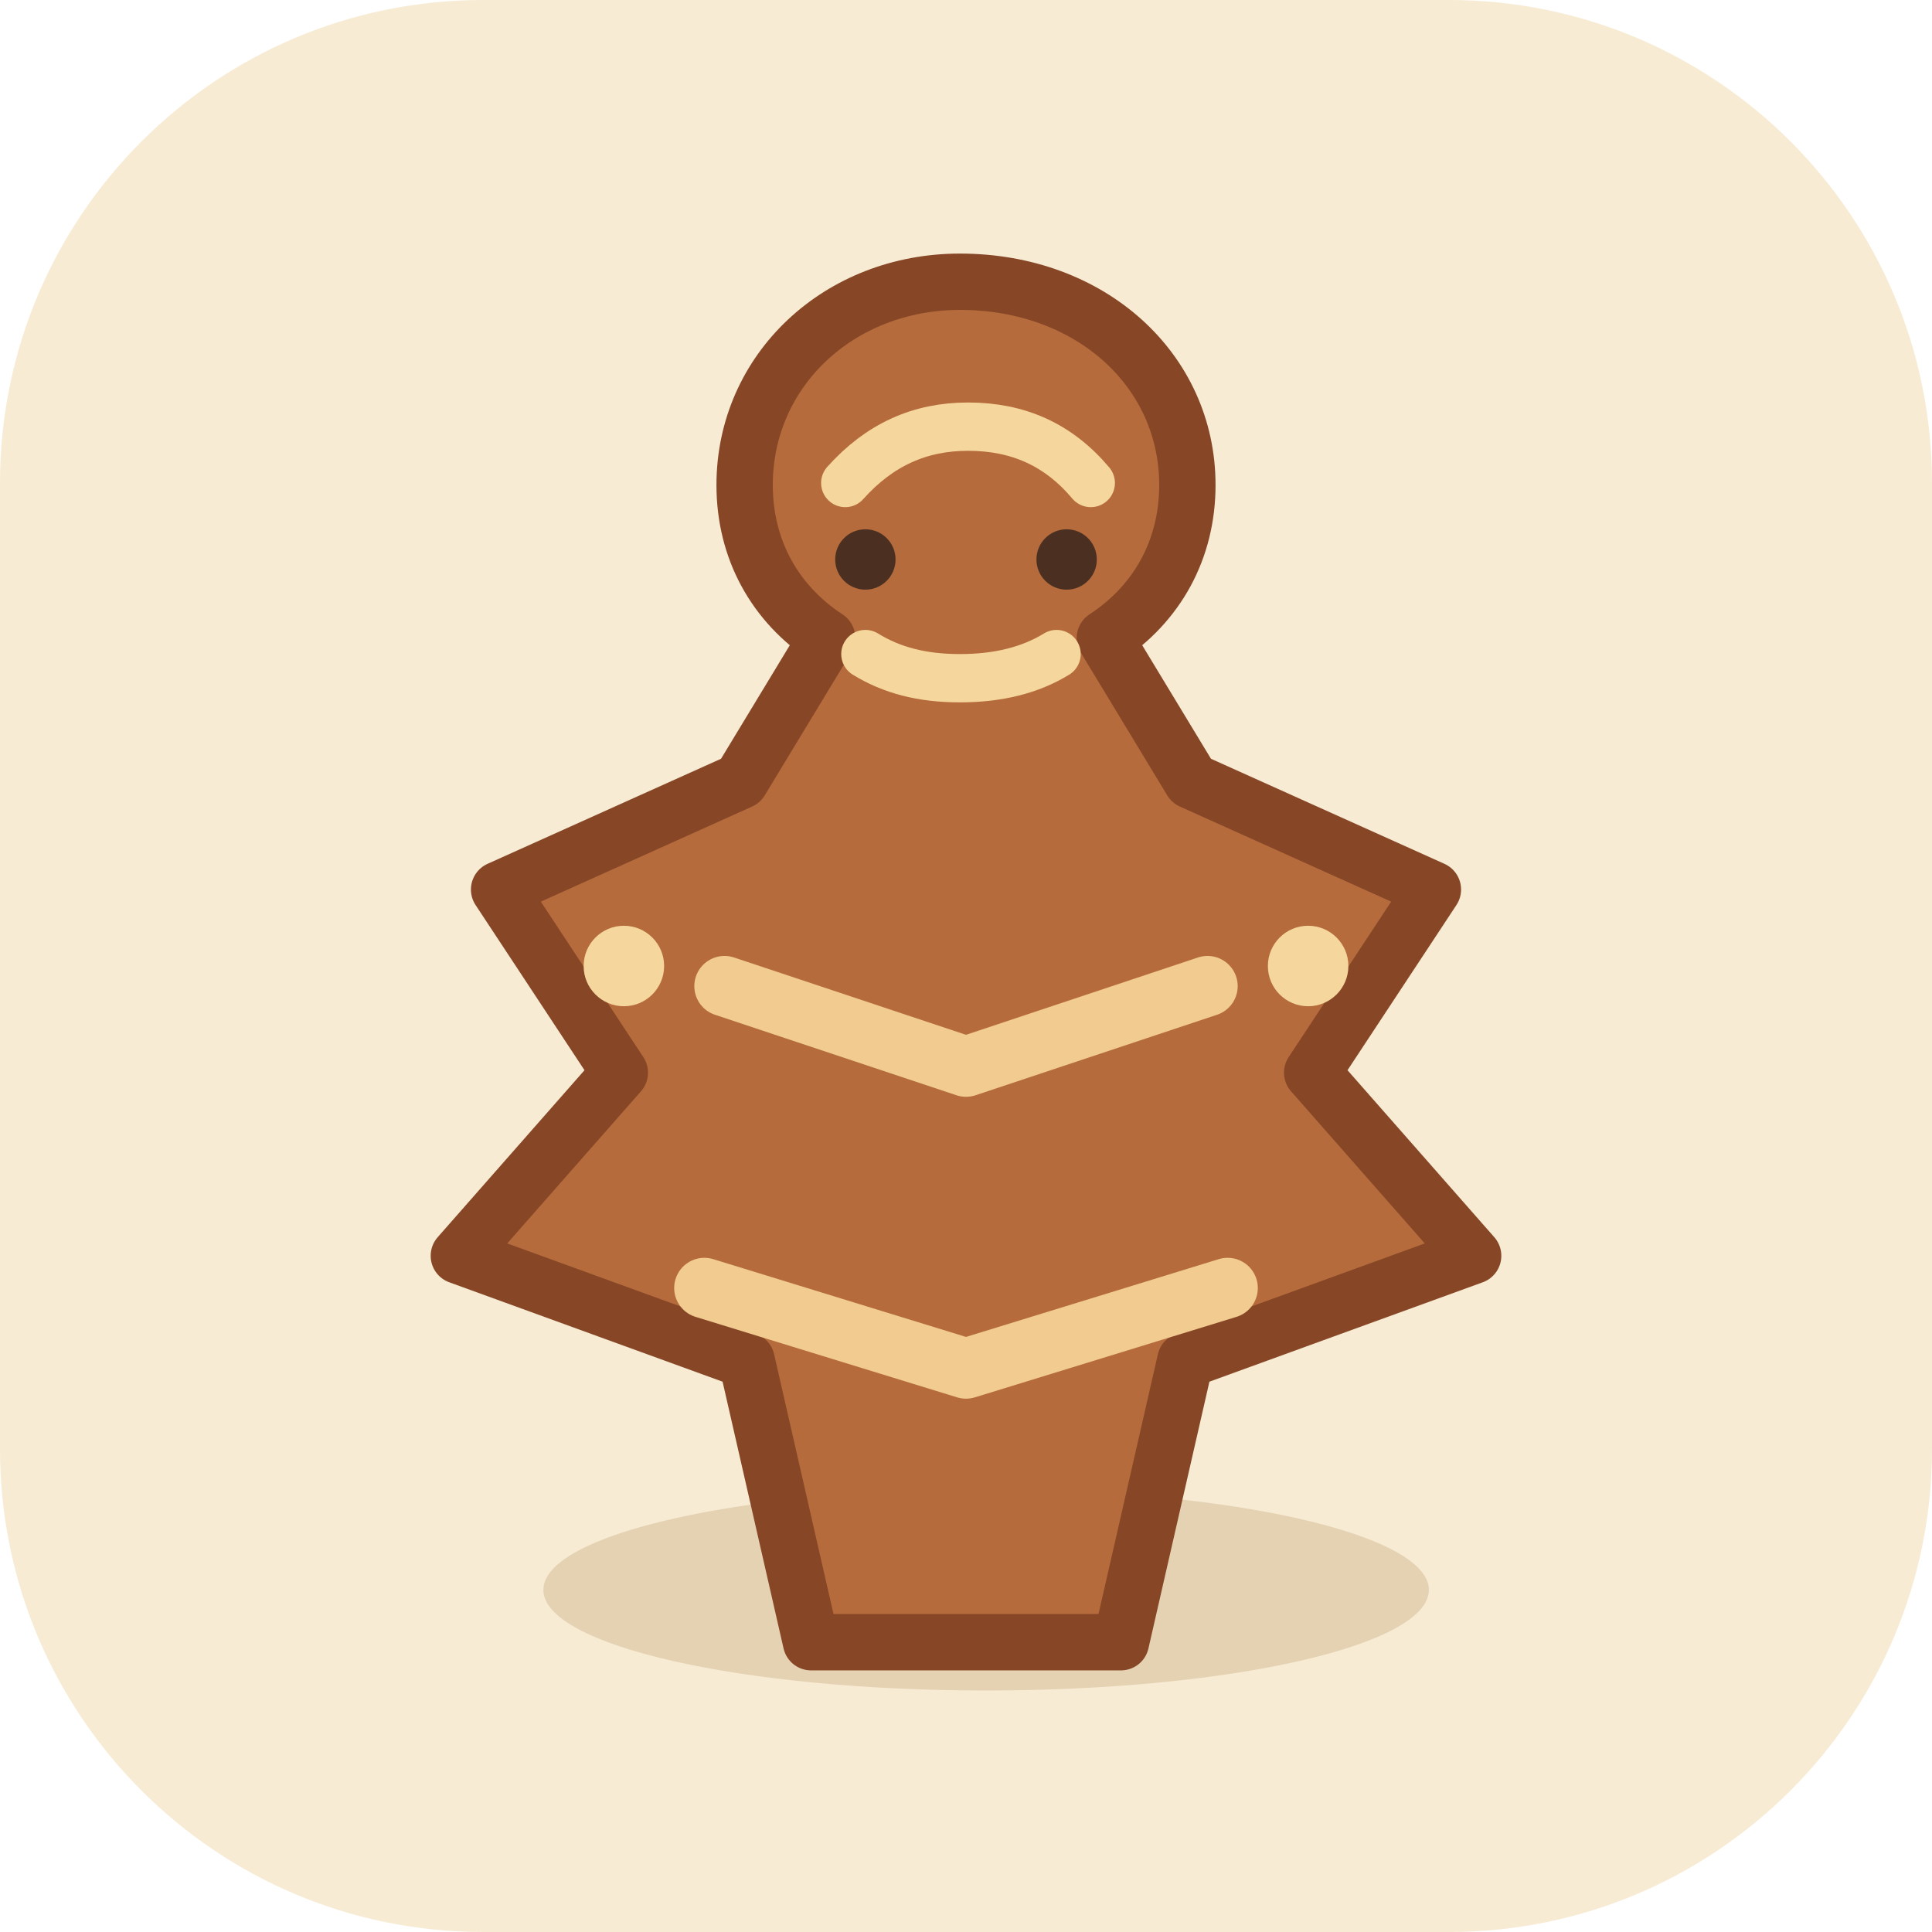
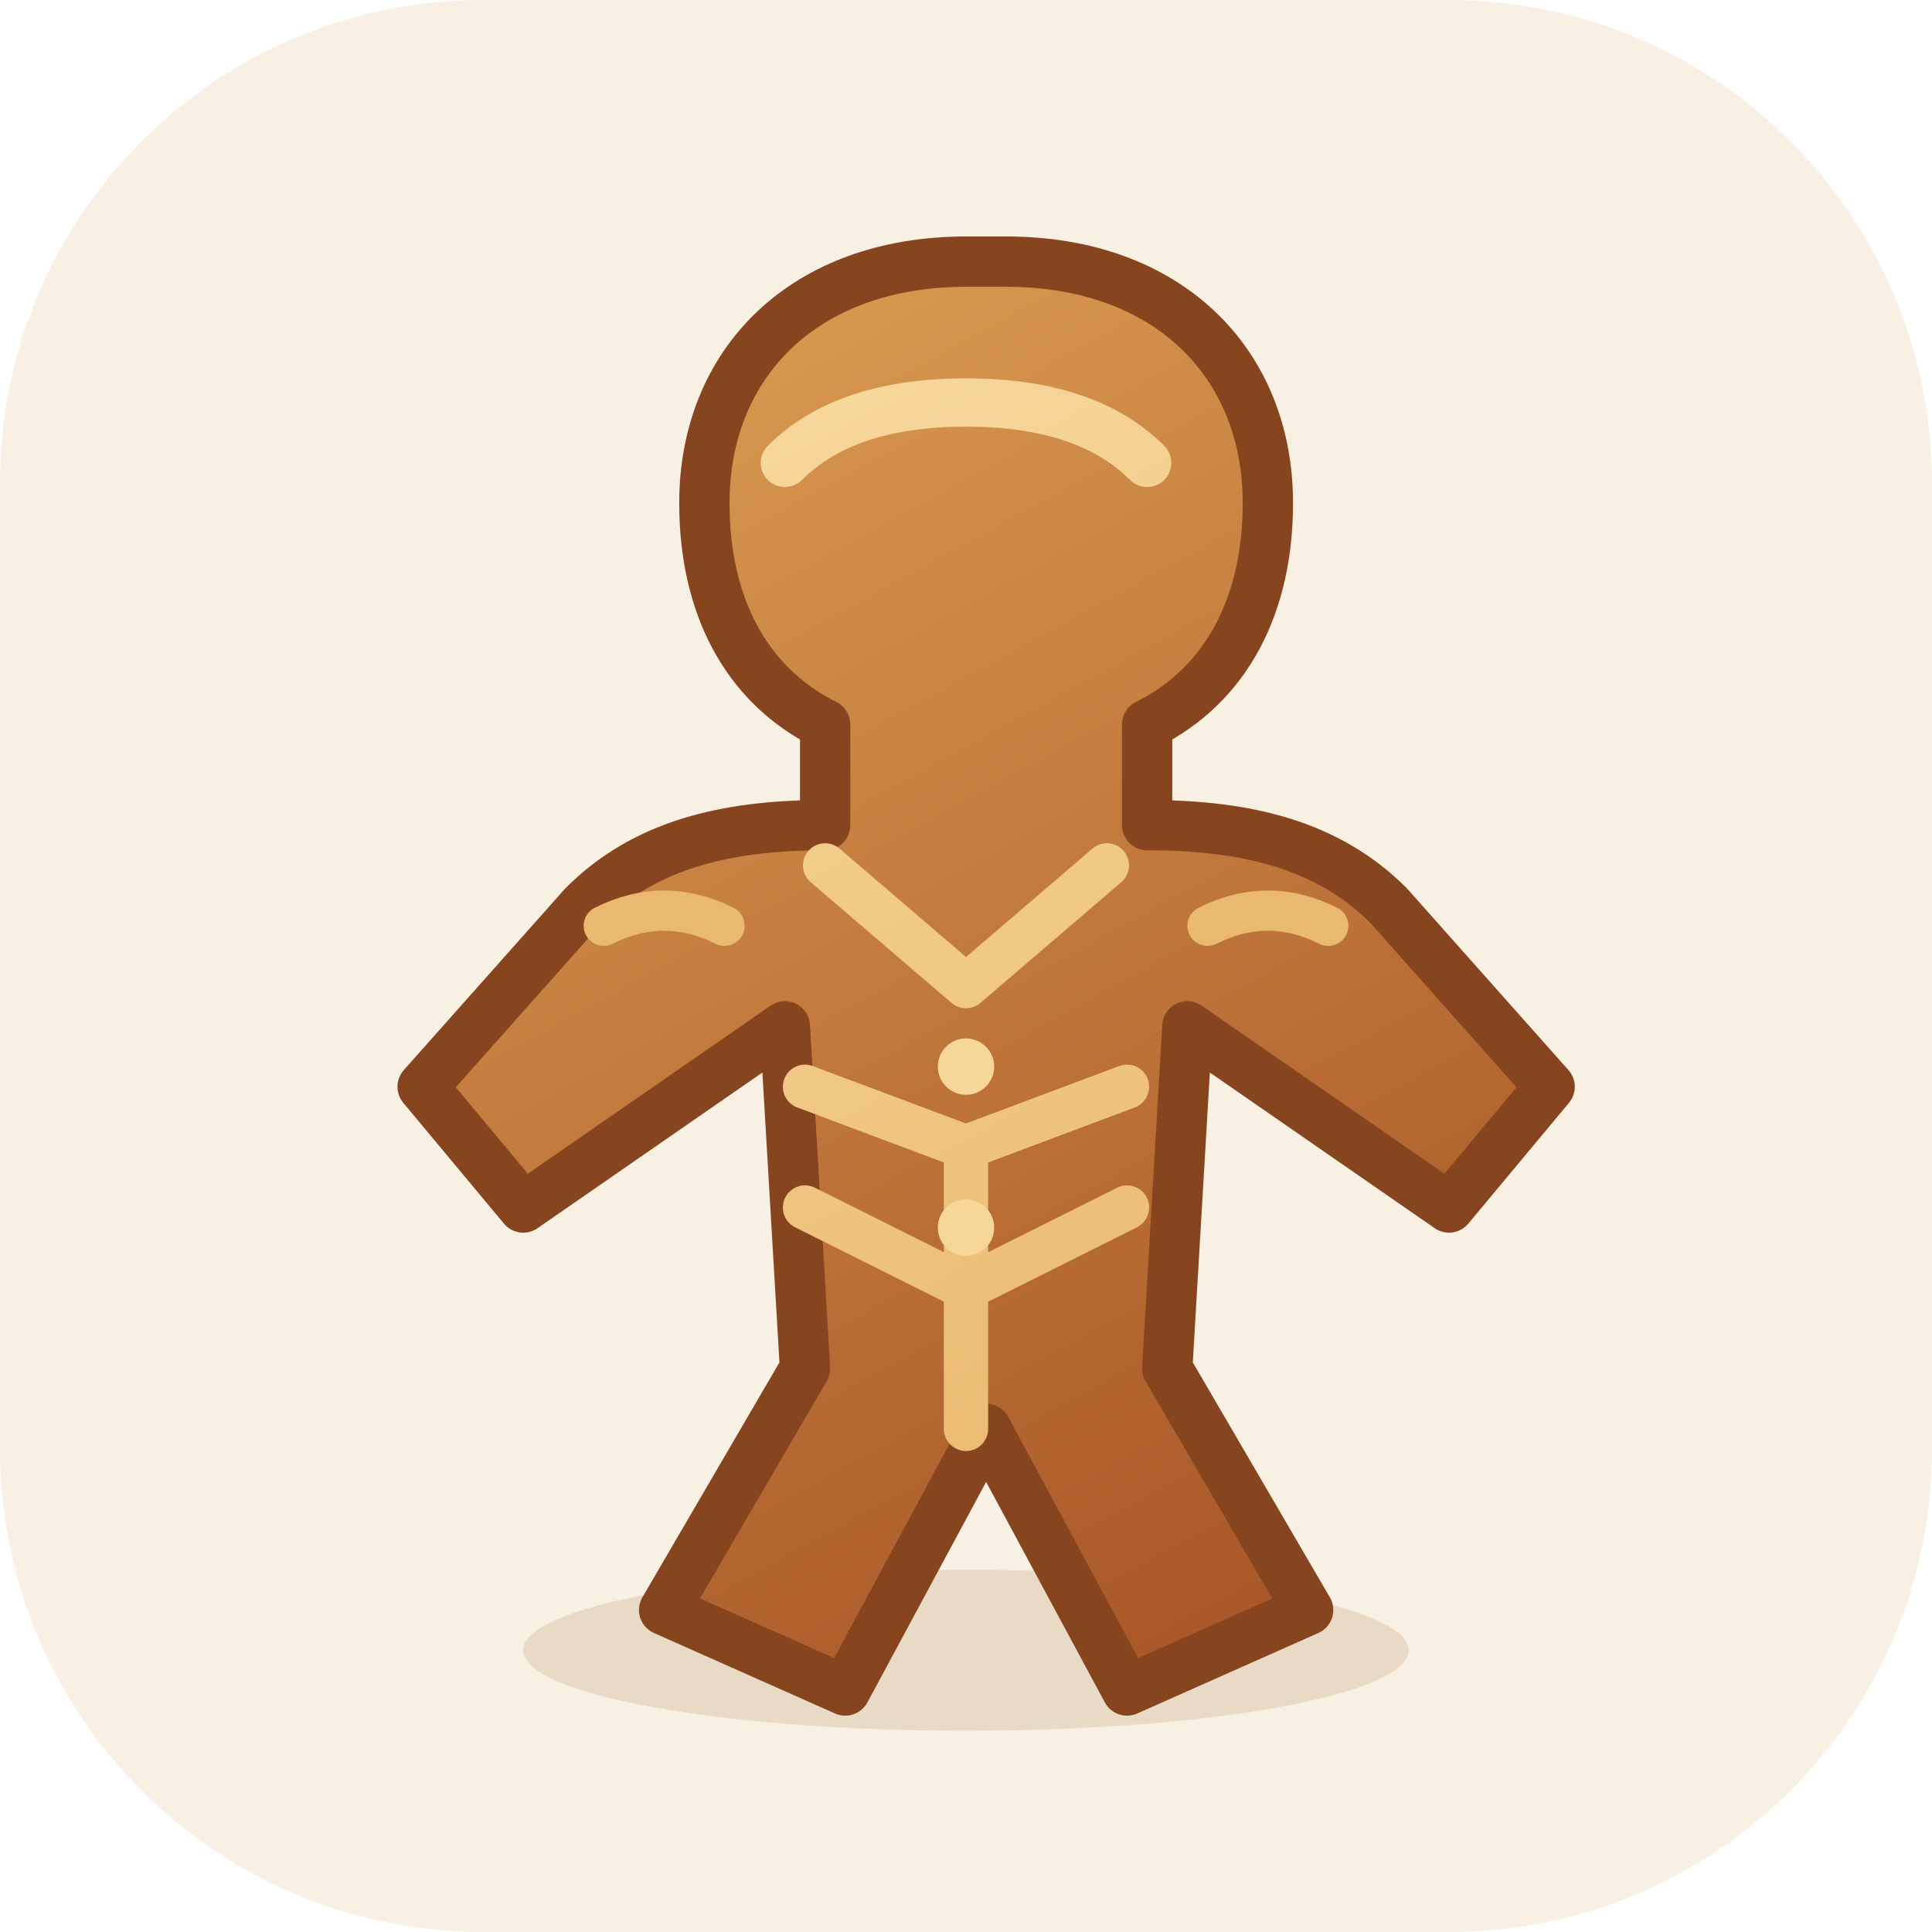
<svg xmlns="http://www.w3.org/2000/svg" viewBox="0 0 96 96" fill="none">
-   <rect width="96" height="96" rx="24" fill="#F7EBD4" />
-   <ellipse cx="49" cy="79" rx="22" ry="5" fill="#D6BD98" opacity=".55" />
-   <path d="M47.7 14c-6 0-10.7 4.4-10.7 10.1 0 3.2 1.5 5.9 4.1 7.6l-4.3 7.1-12 5.4 6 9.1-8 9.1 14.3 5.2 3.2 14h15.4l3.2-14 14.3-5.2-8-9.1 6-9.1-12-5.4-4.3-7.1c2.6-1.7 4.1-4.4 4.1-7.6C59 18.4 54.2 14 47.7 14Z" fill="#B56B3C" stroke="#874726" stroke-width="2.8" stroke-linejoin="round" />
-   <path d="M42 24c1.7-1.9 3.7-2.8 6.1-2.8 2.5 0 4.5.9 6.1 2.8M43 32.5c1.3.8 2.8 1.2 4.7 1.2 1.9 0 3.5-.4 4.8-1.2" stroke="#F5D79D" stroke-width="2.4" stroke-linecap="round" />
-   <circle cx="43" cy="27.8" r="1.5" fill="#4B3022" />
-   <circle cx="53" cy="27.8" r="1.5" fill="#4B3022" />
-   <path d="m36 49 12 4 12-4M35 64l13 4 13-4" stroke="#F1CB8F" stroke-width="3" stroke-linecap="round" stroke-linejoin="round" />
-   <circle cx="31" cy="48" r="2" fill="#F5D79D" />
-   <circle cx="65" cy="48" r="2" fill="#F5D79D" />
+   <defs>
+     <linearGradient id="cookie" x1="31" y1="17" x2="65" y2="79" gradientUnits="userSpaceOnUse">
+       <stop stop-color="#D99A50" />
+       <stop offset="1" stop-color="#A95728" />
+     </linearGradient>
+     <linearGradient id="icing" x1="35" y1="24" x2="61" y2="72" gradientUnits="userSpaceOnUse">
+       <stop stop-color="#F7D69A" />
+       <stop offset="1" stop-color="#E9B96F" />
+     </linearGradient>
+   </defs>
+   <rect width="96" height="96" rx="24" fill="#F8F0E2" />
+   <ellipse cx="48" cy="82" rx="22" ry="4" fill="#C5A982" opacity=".3" />
+   <path d="M48 13c-8 0-13 5-13 12 0 5 2 9 6 11v5c-5 0-9 1-12 4L21 54l5 6 13-9 1 17-7 12 9 4 7-13 7 13 9-4-7-12 1-17 13 9 5-6-8-9c-3-3-7-4-12-4v-5c4-2 6-6 6-11 0-7-5-12-13-12Z" fill="url(#cookie)" stroke="#87451F" stroke-width="2.5" stroke-linejoin="round" />
+   <path d="M39 23c2-2 5-3 9-3s7 1 9 3" stroke="url(#icing)" stroke-width="2.4" stroke-linecap="round" />
+   <path d="m41 43 7 6 7-6m-15 11 8 3 8-3m-8 3v14m-8-11 8 4 8-4" stroke="url(#icing)" stroke-width="2.2" stroke-linecap="round" stroke-linejoin="round" />
+   <circle cx="48" cy="53" r="1.4" fill="#F7D69A" />
+   <circle cx="48" cy="61" r="1.4" fill="#F7D69A" />
+   <path d="M30 46c2-1 4-1 6 0m24 0c2-1 4-1 6 0" stroke="#E8B96E" stroke-width="2" stroke-linecap="round" />
</svg>
